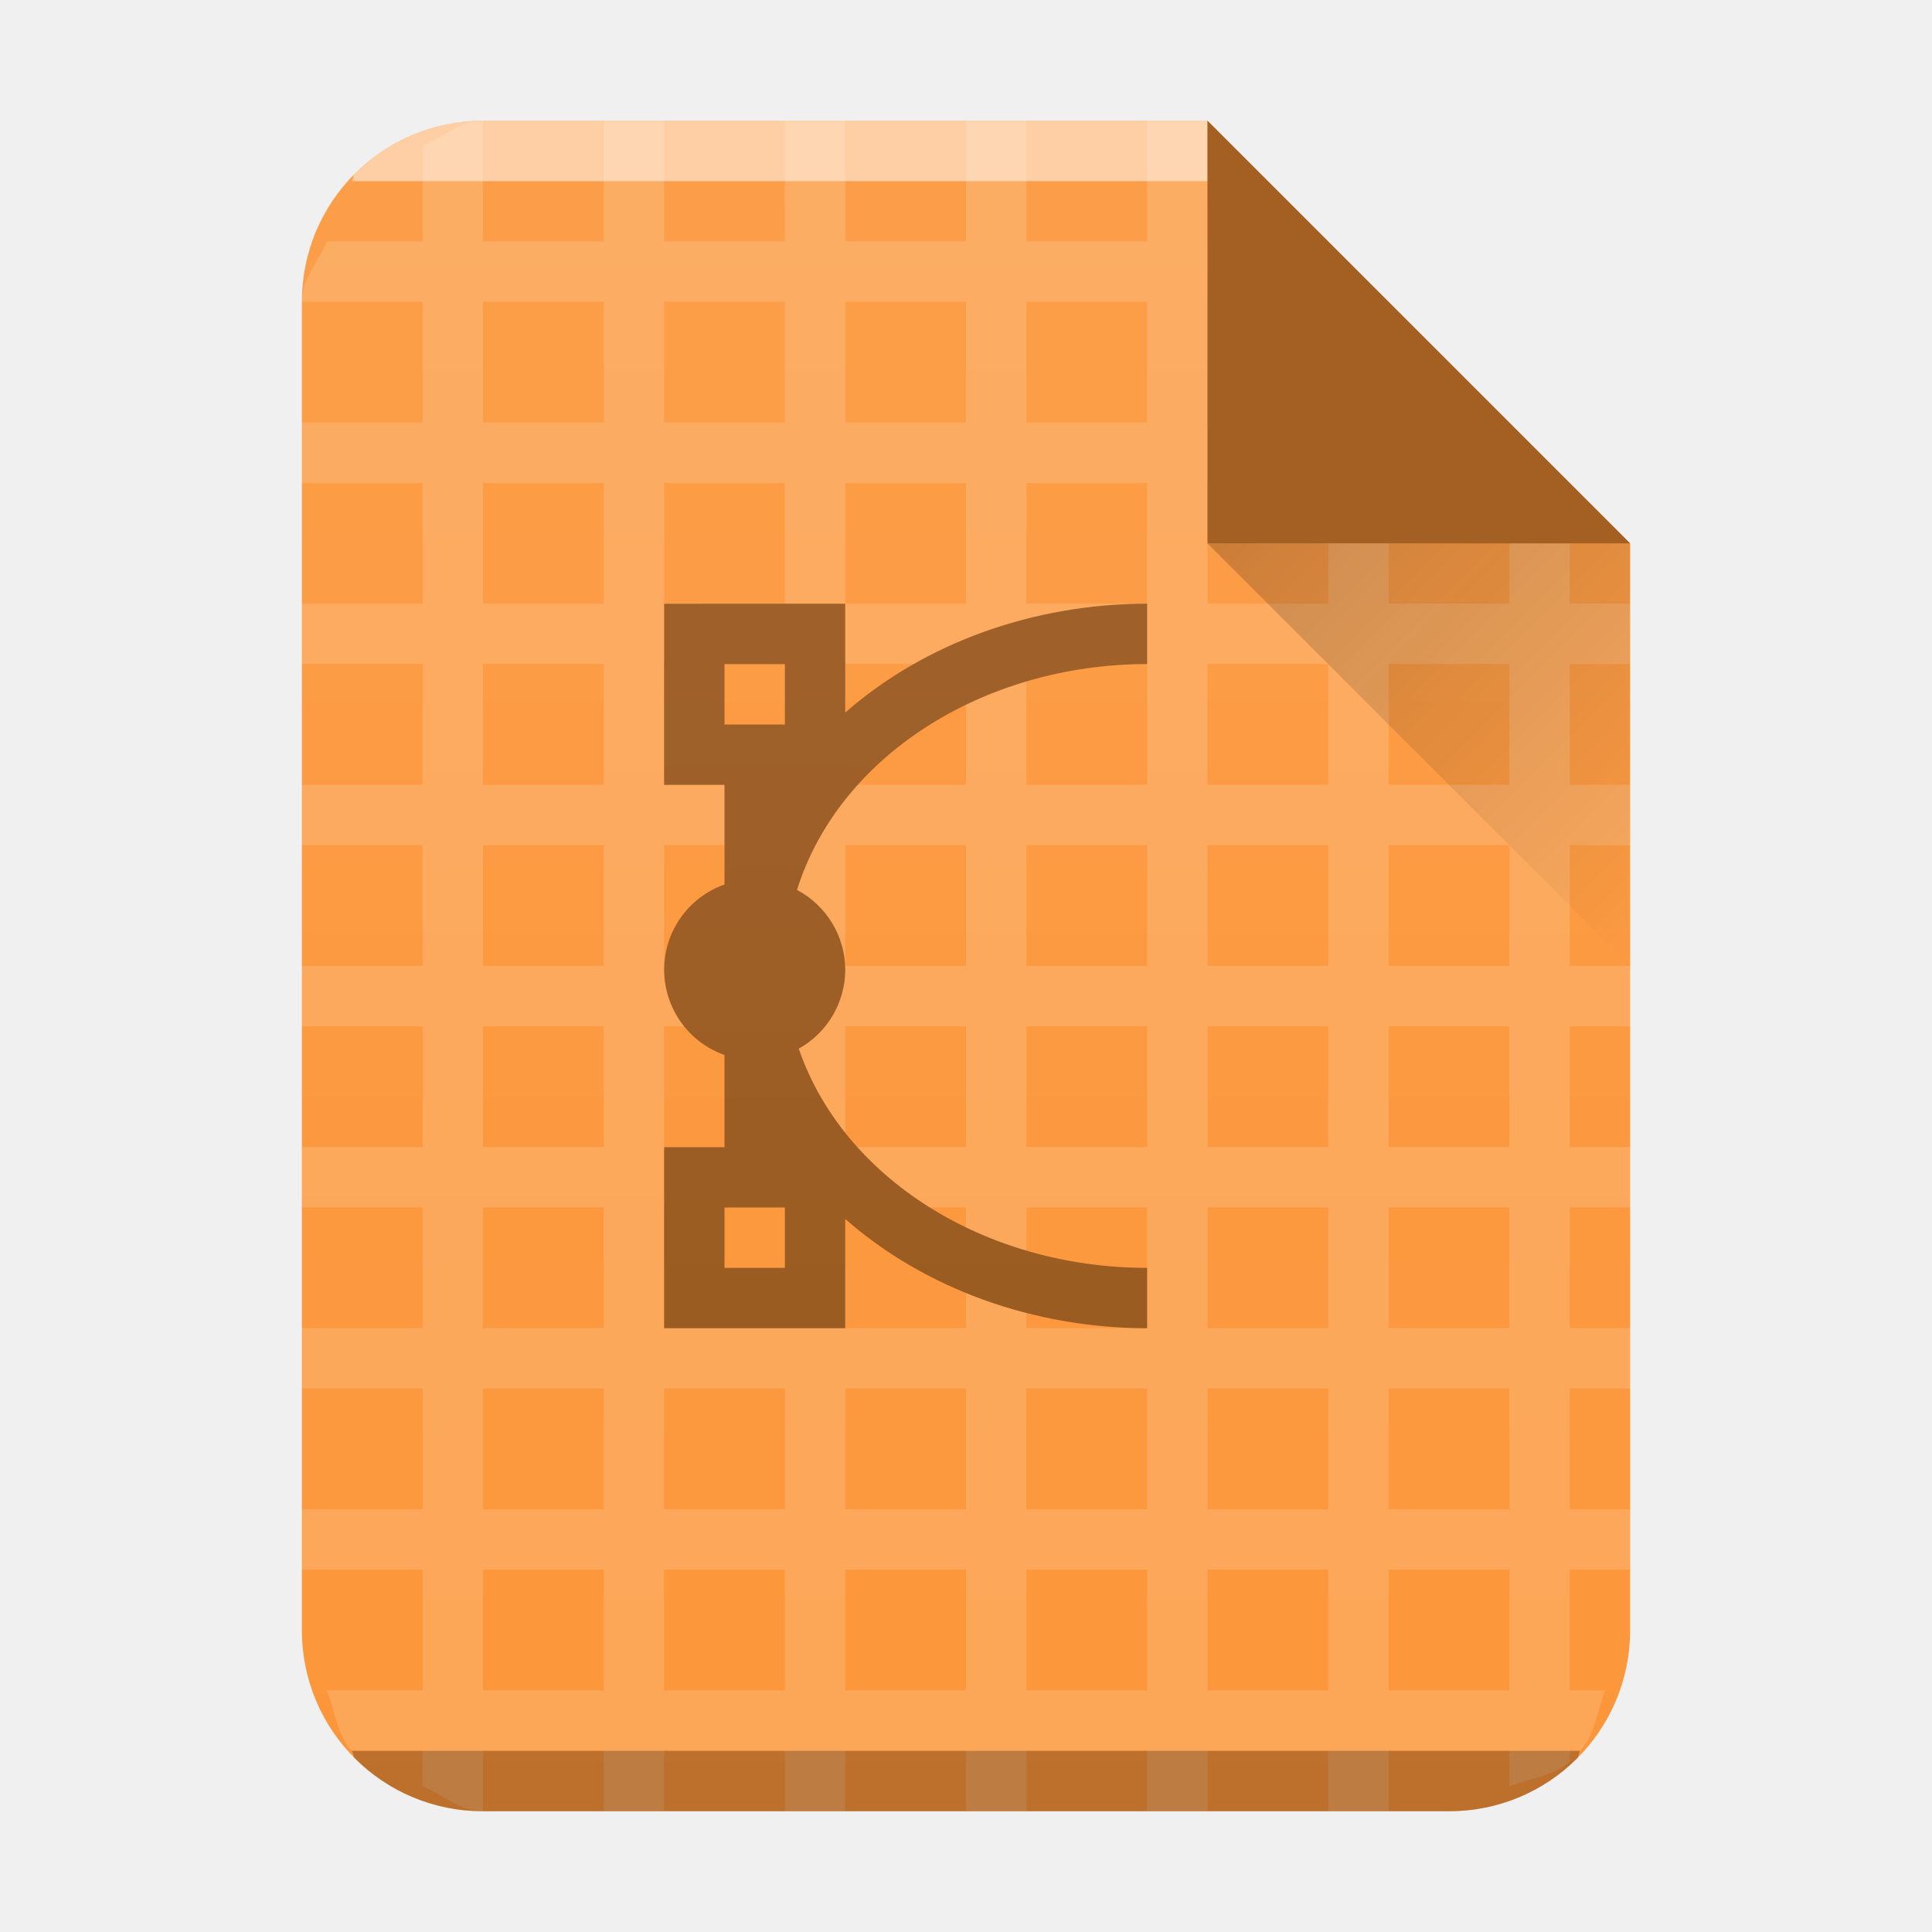
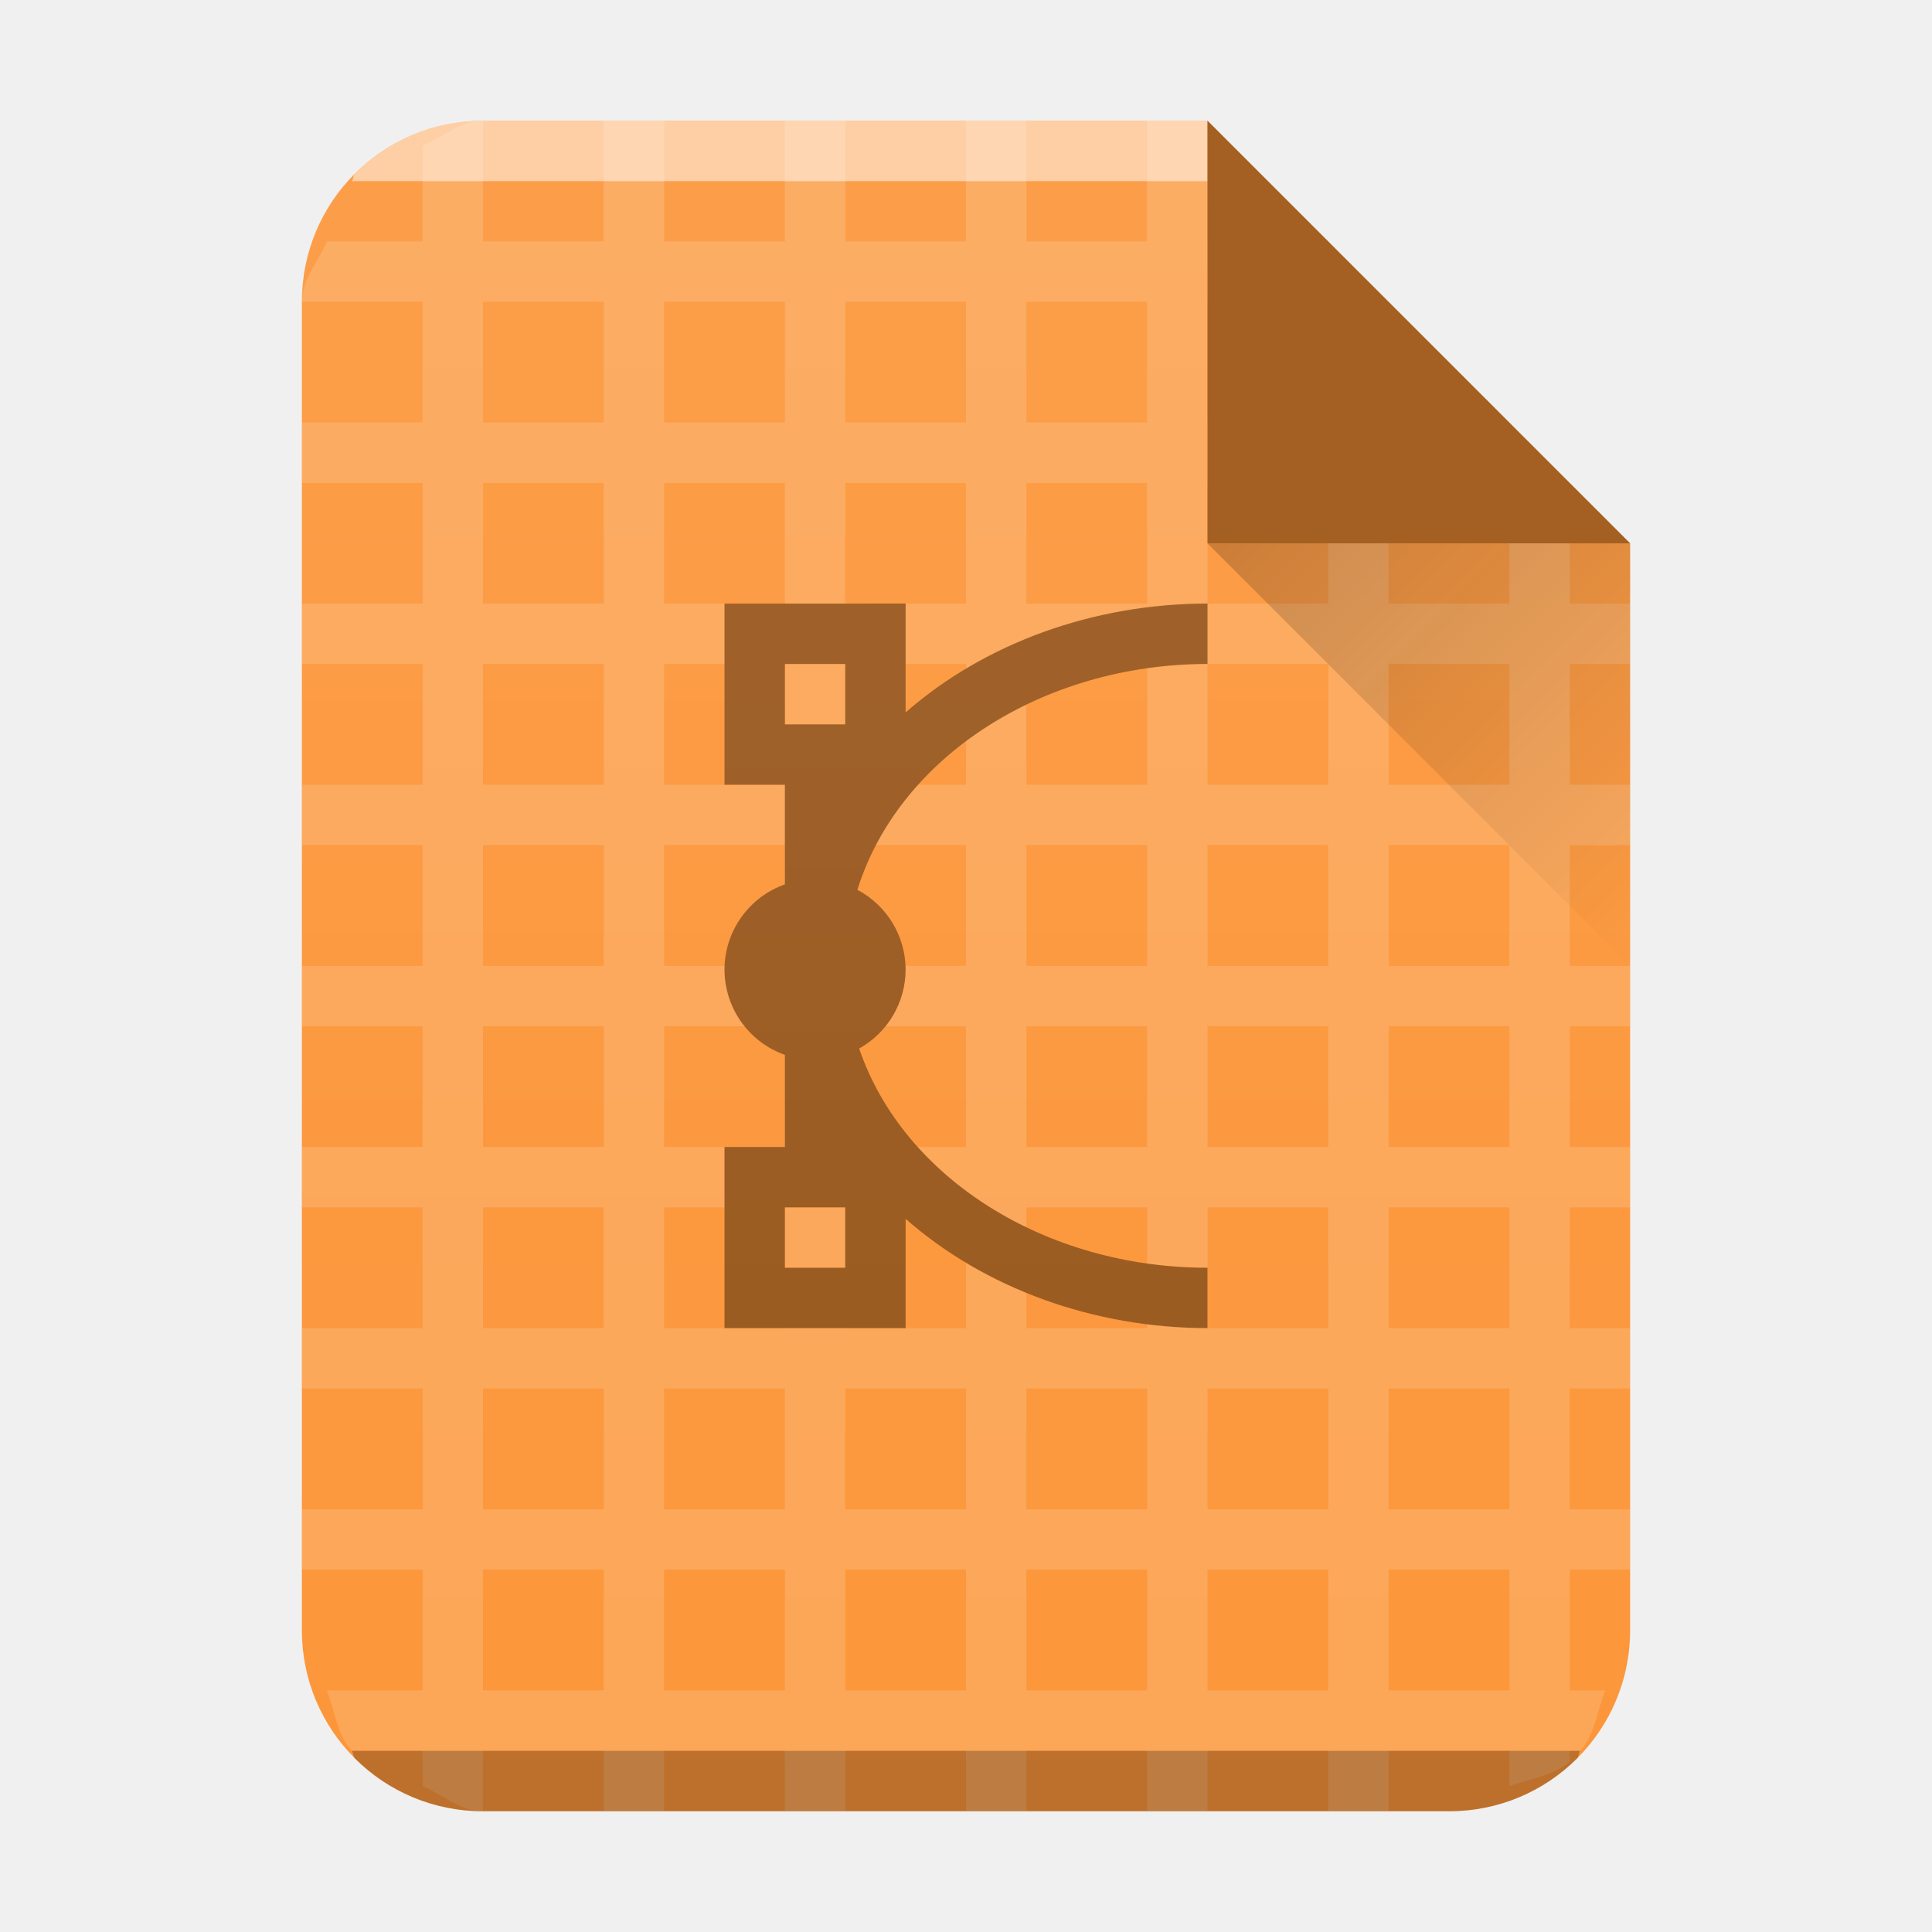
- <svg xmlns="http://www.w3.org/2000/svg" xmlns:xlink="http://www.w3.org/1999/xlink" width="32" height="32">
-   <defs>
+ <svg xmlns="http://www.w3.org/2000/svg" xmlns:xlink="http://www.w3.org/1999/xlink" width="32" height="32" version="1.1" id="svg33">
+   <defs id="defs13">
    <linearGradient id="c" y1="17" y2="24" x1="47" x2="54" gradientUnits="userSpaceOnUse" gradientTransform="translate(357.57 507.8)">
-       <stop stop-color="#060606" />
-       <stop offset="1" stop-opacity="0" />
+       <stop stop-color="#060606" id="stop2" />
+       <stop offset="1" stop-opacity="0" id="stop4" />
    </linearGradient>
    <linearGradient xlink:href="#a" id="b" x1="5" y1="30" x2="5" y2="2" gradientUnits="userSpaceOnUse" gradientTransform="translate(-20)" />
    <linearGradient id="a" y1="392.36" y2="365.36" x2="0" gradientUnits="userSpaceOnUse" gradientTransform="translate(309.57 152.44)">
-       <stop stop-color="#fff" stop-opacity="0" />
-       <stop offset="1" stop-color="#fff" stop-opacity=".2" />
+       <stop stop-color="#fff" stop-opacity="0" id="stop8" />
+       <stop offset="1" stop-color="#fff" stop-opacity=".2" id="stop10" />
    </linearGradient>
  </defs>
-   <path d="M20 2H8C6.338 2 5 3.338 5 5v22c0 1.662 1.338 3 3 3h16c1.662 0 3-1.338 3-3V9z" fill="#fc963a" />
-   <path d="M8 2c-.391 0-.658.277-1 .412v1.586H5.414c-.135.341-.411.608-.412.998v.002H7v2H5.002v1H7v2H5.002v1H7v2H5.002v1H7v2H5.002v1H7v2H5.002v1H7v2H5.002v1H7v2H5.002v1H7v2H5.412c.135.343.17.733.414 1H7v.59c.34.134.607.41.996.41H8v-1h2v1h1v-1h2v1h1v-1h2v1h1v-1h2v1h1v-1h2v1h1v-1h2v.59c.342-.135.733-.17 1-.414v-.176h.174c.244-.267.279-.657.414-1H26v-2h1v-1h-1v-2h1v-1h-1v-2h1v-1h-1v-2h1v-1h-1v-2h1v-1h-1v-2h1v-1h-1v-2l-1-1h-2v-2l-1-1h-2V2h-1v1.998h-2V2h-1v1.998h-2V2h-1v1.998h-2V2h-1v1.998H8zm0 2.998h2v2H8zm3 0h2v2h-2zm3 0h2v2h-2zm3 0h2v2h-2zm3 0h2v2h-2zm-12 3h2v2H8zm3 0h2v2h-2zm3 0h2v2h-2zm3 0h2v2h-2zm3 0h2v2h-2zm3 0h2v2h-2zm-15 3h2v2H8zm3 0h2v2h-2zm3 0h2v2h-2zm3 0h2v2h-2zm3 0h2v2h-2zm3 0h2v2h-2zm-15 3h2v2H8zm3 0h2v2h-2zm3 0h2v2h-2zm3 0h2v2h-2zm3 0h2v2h-2zm3 0h2v2h-2zm-15 3h2v2H8zm3 0h2v2h-2zm3 0h2v2h-2zm3 0h2v2h-2zm3 0h2v2h-2zm3 0h2v2h-2zm-15 3h2v2H8zm3 0h2v2h-2zm3 0h2v2h-2zm3 0h2v2h-2zm3 0h2v2h-2zm3 0h2v2h-2zm-15 3h2v2H8v-1zm3 0h2v2h-2v-1zm3 0h2v2h-2v-1zm3 0h2v2h-2v-1zm3 0h2v2h-2v-1zm3 0h2v2h-2v-1zm-15 3h2v2H8v-1zm3 0h2v2h-2v-1zm3 0h2v2h-2v-1zm3 0h2v2h-2v-1zm3 0h2v2h-2v-1zm3 0h2v2h-2v-1z" color="#000" opacity=".15" fill="#fff" />
-   <path d="M11 10v3h1v1.65a1.5 1.5 0 00-1 1.412 1.5 1.5 0 001 1.412V19h-1v3h3V20.19A7 6 0 0019 22v-1a6 5 0 01-5.77-3.631 1.5 1.5 0 00.77-1.307 1.5 1.5 0 00-.799-1.322A6 5 0 0119 10.999v-1a7 6 0 00-5 1.803V9.999zm1 1h1v1h-1zm0 9h1v1h-1z" color="#000" fill="#99581d" />
-   <path d="M8 2a2.99 2.99 0 00-2.123.877c-.031.031-.02.09-.05.123H20V2z" color="#000" opacity=".5" fill="#fff" />
-   <path d="M5.826 29c.03.033.02.092.051.123A2.99 2.99 0 008 30h16a2.99 2.99 0 002.123-.877c.031-.031.02-.09.05-.123z" color="#000" opacity=".25" />
-   <path d="M20 2H8C6.338 2 5 3.338 5 5v22c0 1.662 1.338 3 3 3h16c1.662 0 3-1.338 3-3V9z" opacity=".4" fill="url(#b)" />
-   <g fill-rule="evenodd">
-     <path d="M404.57 524.8l7 7v-7z" opacity=".2" fill="url(#c)" transform="translate(-384.57 -515.8)" />
-     <path d="M27 9l-7-7v7z" color="#000" fill="#a46022" />
+   <path d="M20 2H8C6.338 2 5 3.338 5 5v22c0 1.662 1.338 3 3 3h16c1.662 0 3-1.338 3-3V9z" fill="#fc963a" id="path15" />
+   <path d="M8 2c-.391 0-.658.277-1 .412v1.586H5.414c-.135.341-.411.608-.412.998v.002H7v2H5.002v1H7v2H5.002v1H7v2H5.002v1H7v2H5.002v1H7v2H5.002v1H7v2H5.002v1H7v2H5.002v1H7v2H5.412c.135.343.17.733.414 1H7v.59c.34.134.607.41.996.41H8v-1h2v1h1v-1h2v1h1v-1h2v1h1v-1h2v1h1v-1h2v1h1v-1h2v.59c.342-.135.733-.17 1-.414v-.176h.174c.244-.267.279-.657.414-1H26v-2h1v-1h-1v-2h1v-1h-1v-2h1v-1h-1v-2h1v-1h-1v-2h1v-1h-1v-2h1v-1h-1v-2l-1-1h-2v-2l-1-1h-2V2h-1v1.998h-2V2h-1v1.998h-2V2h-1v1.998h-2V2h-1v1.998H8zm0 2.998h2v2H8zm3 0h2v2h-2zm3 0h2v2h-2zm3 0h2v2h-2zm3 0h2v2h-2zm-12 3h2v2H8zm3 0h2v2h-2zm3 0h2v2h-2zm3 0h2v2h-2zm3 0h2v2h-2zm3 0h2v2h-2zm-15 3h2v2H8zm3 0h2v2h-2zm3 0h2v2h-2zm3 0h2v2h-2zm3 0h2v2h-2zm3 0h2v2h-2zm-15 3h2v2H8zm3 0h2v2h-2zm3 0h2v2h-2zm3 0h2v2h-2zm3 0h2v2h-2zm3 0h2v2h-2zm-15 3h2v2H8zm3 0h2v2h-2zm3 0h2v2h-2zm3 0h2v2h-2zm3 0h2v2h-2zm3 0h2v2h-2zm-15 3h2v2H8zm3 0h2v2h-2zm3 0h2v2h-2zm3 0h2v2h-2zm3 0h2v2h-2zm3 0h2v2h-2zm-15 3h2v2H8v-1zm3 0h2v2h-2v-1zm3 0h2v2h-2v-1zm3 0h2v2h-2v-1zm3 0h2v2h-2v-1zm3 0h2v2h-2v-1zm-15 3h2v2H8v-1zm3 0h2v2h-2v-1zm3 0h2v2h-2v-1zm3 0h2v2h-2v-1zm3 0h2v2h-2v-1zm3 0h2v2h-2v-1z" color="#000" opacity=".15" fill="#fff" id="path17" />
+   <path d="m 12,9.998 v 3 h 1 v 1.65 a 1.5,1.5 0 0 0 -1,1.412 1.5,1.5 0 0 0 1,1.412 v 1.526 h -1 v 3 h 3 v -1.81 a 7,6 0 0 0 5,1.81 v -1 A 6,5 0 0 1 14.23,17.367 1.5,1.5 0 0 0 15,16.06 1.5,1.5 0 0 0 14.201,14.738 6,5 0 0 1 20,10.997 v -1 A 7,6 0 0 0 15,11.8 V 9.997 Z m 1,1 h 1 v 1 h -1 z m 0,9 h 1 v 1 h -1 z" color="#000000" fill="#99581d" id="path19" />
+   <path d="M8 2a2.99 2.99 0 00-2.123.877c-.031.031-.02.09-.05.123H20V2z" color="#000" opacity=".5" fill="#fff" id="path21" />
+   <path d="M5.826 29c.03.033.02.092.051.123A2.99 2.99 0 008 30h16a2.99 2.99 0 002.123-.877c.031-.031.02-.09.05-.123z" color="#000" opacity=".25" id="path23" />
+   <path d="M 20,2 H 8 c -1.662,0 -3,1.338 -3,3 v 22 c 0,1.662 1.338,3 3,3 H 24 c 1.662,0 3,-1.338 3,-3 V 9 Z" opacity="0.4" fill="url(#b)" id="path25" style="fill:url(#b)" />
+   <g fill-rule="evenodd" id="g31">
+     <path d="M404.57 524.8l7 7v-7z" opacity=".2" fill="url(#c)" transform="translate(-384.57 -515.8)" id="path27" />
+     <path d="M27 9l-7-7v7z" color="#000" fill="#a46022" id="path29" />
  </g>
</svg>
